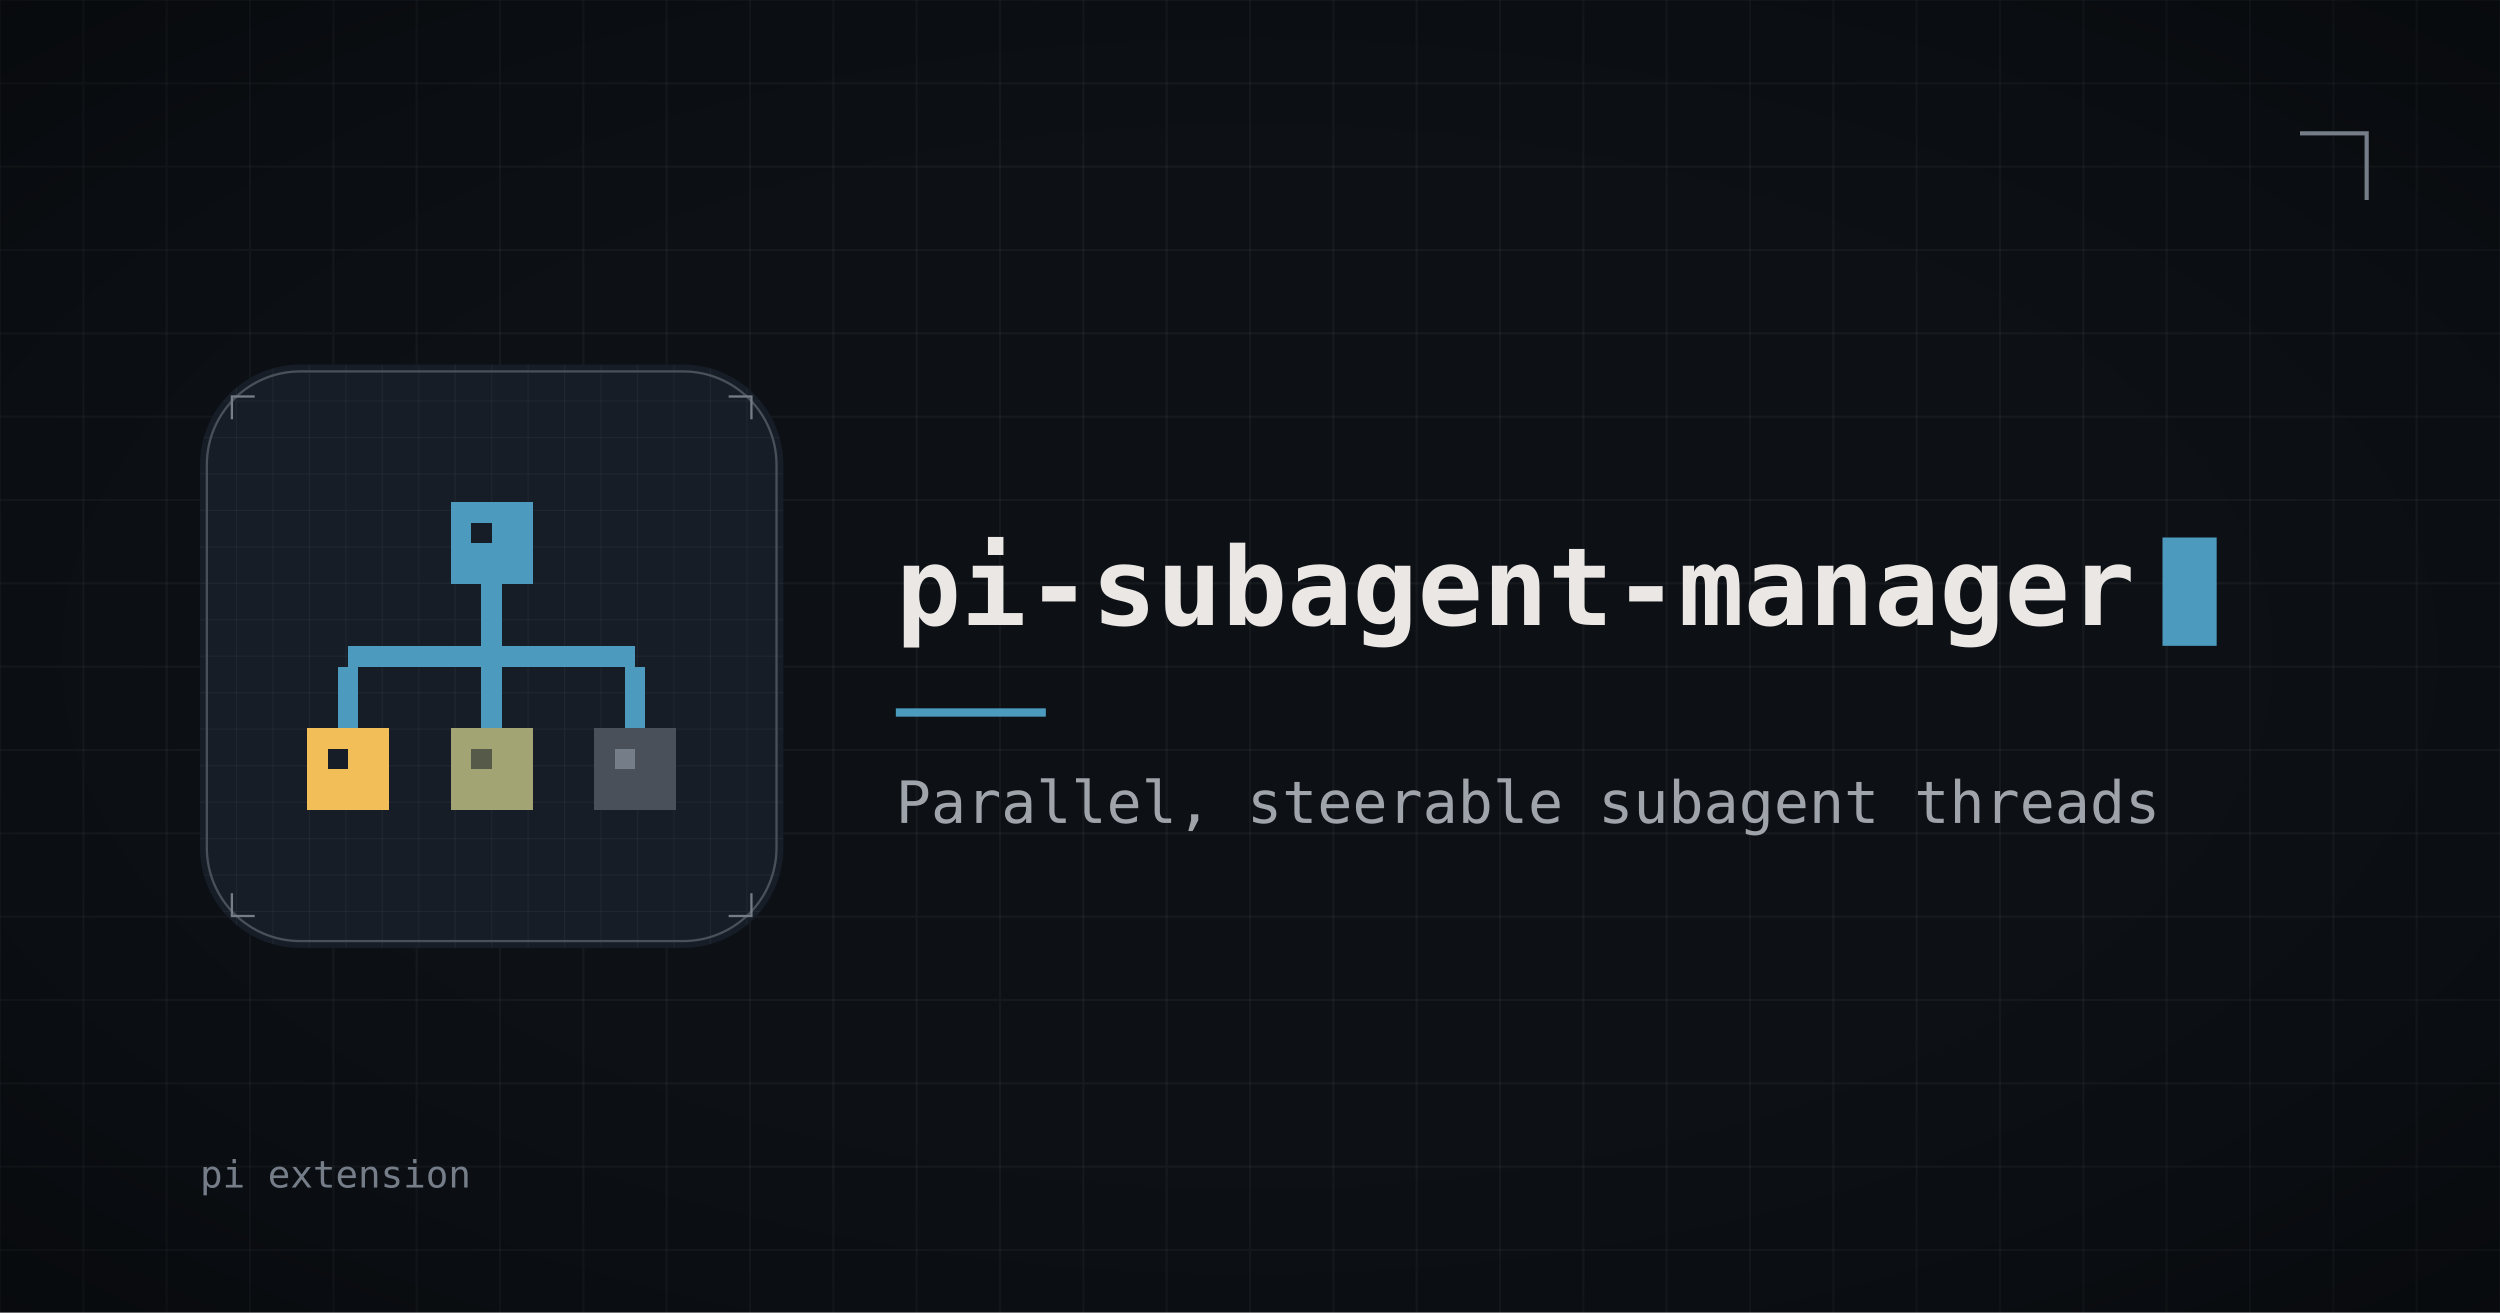
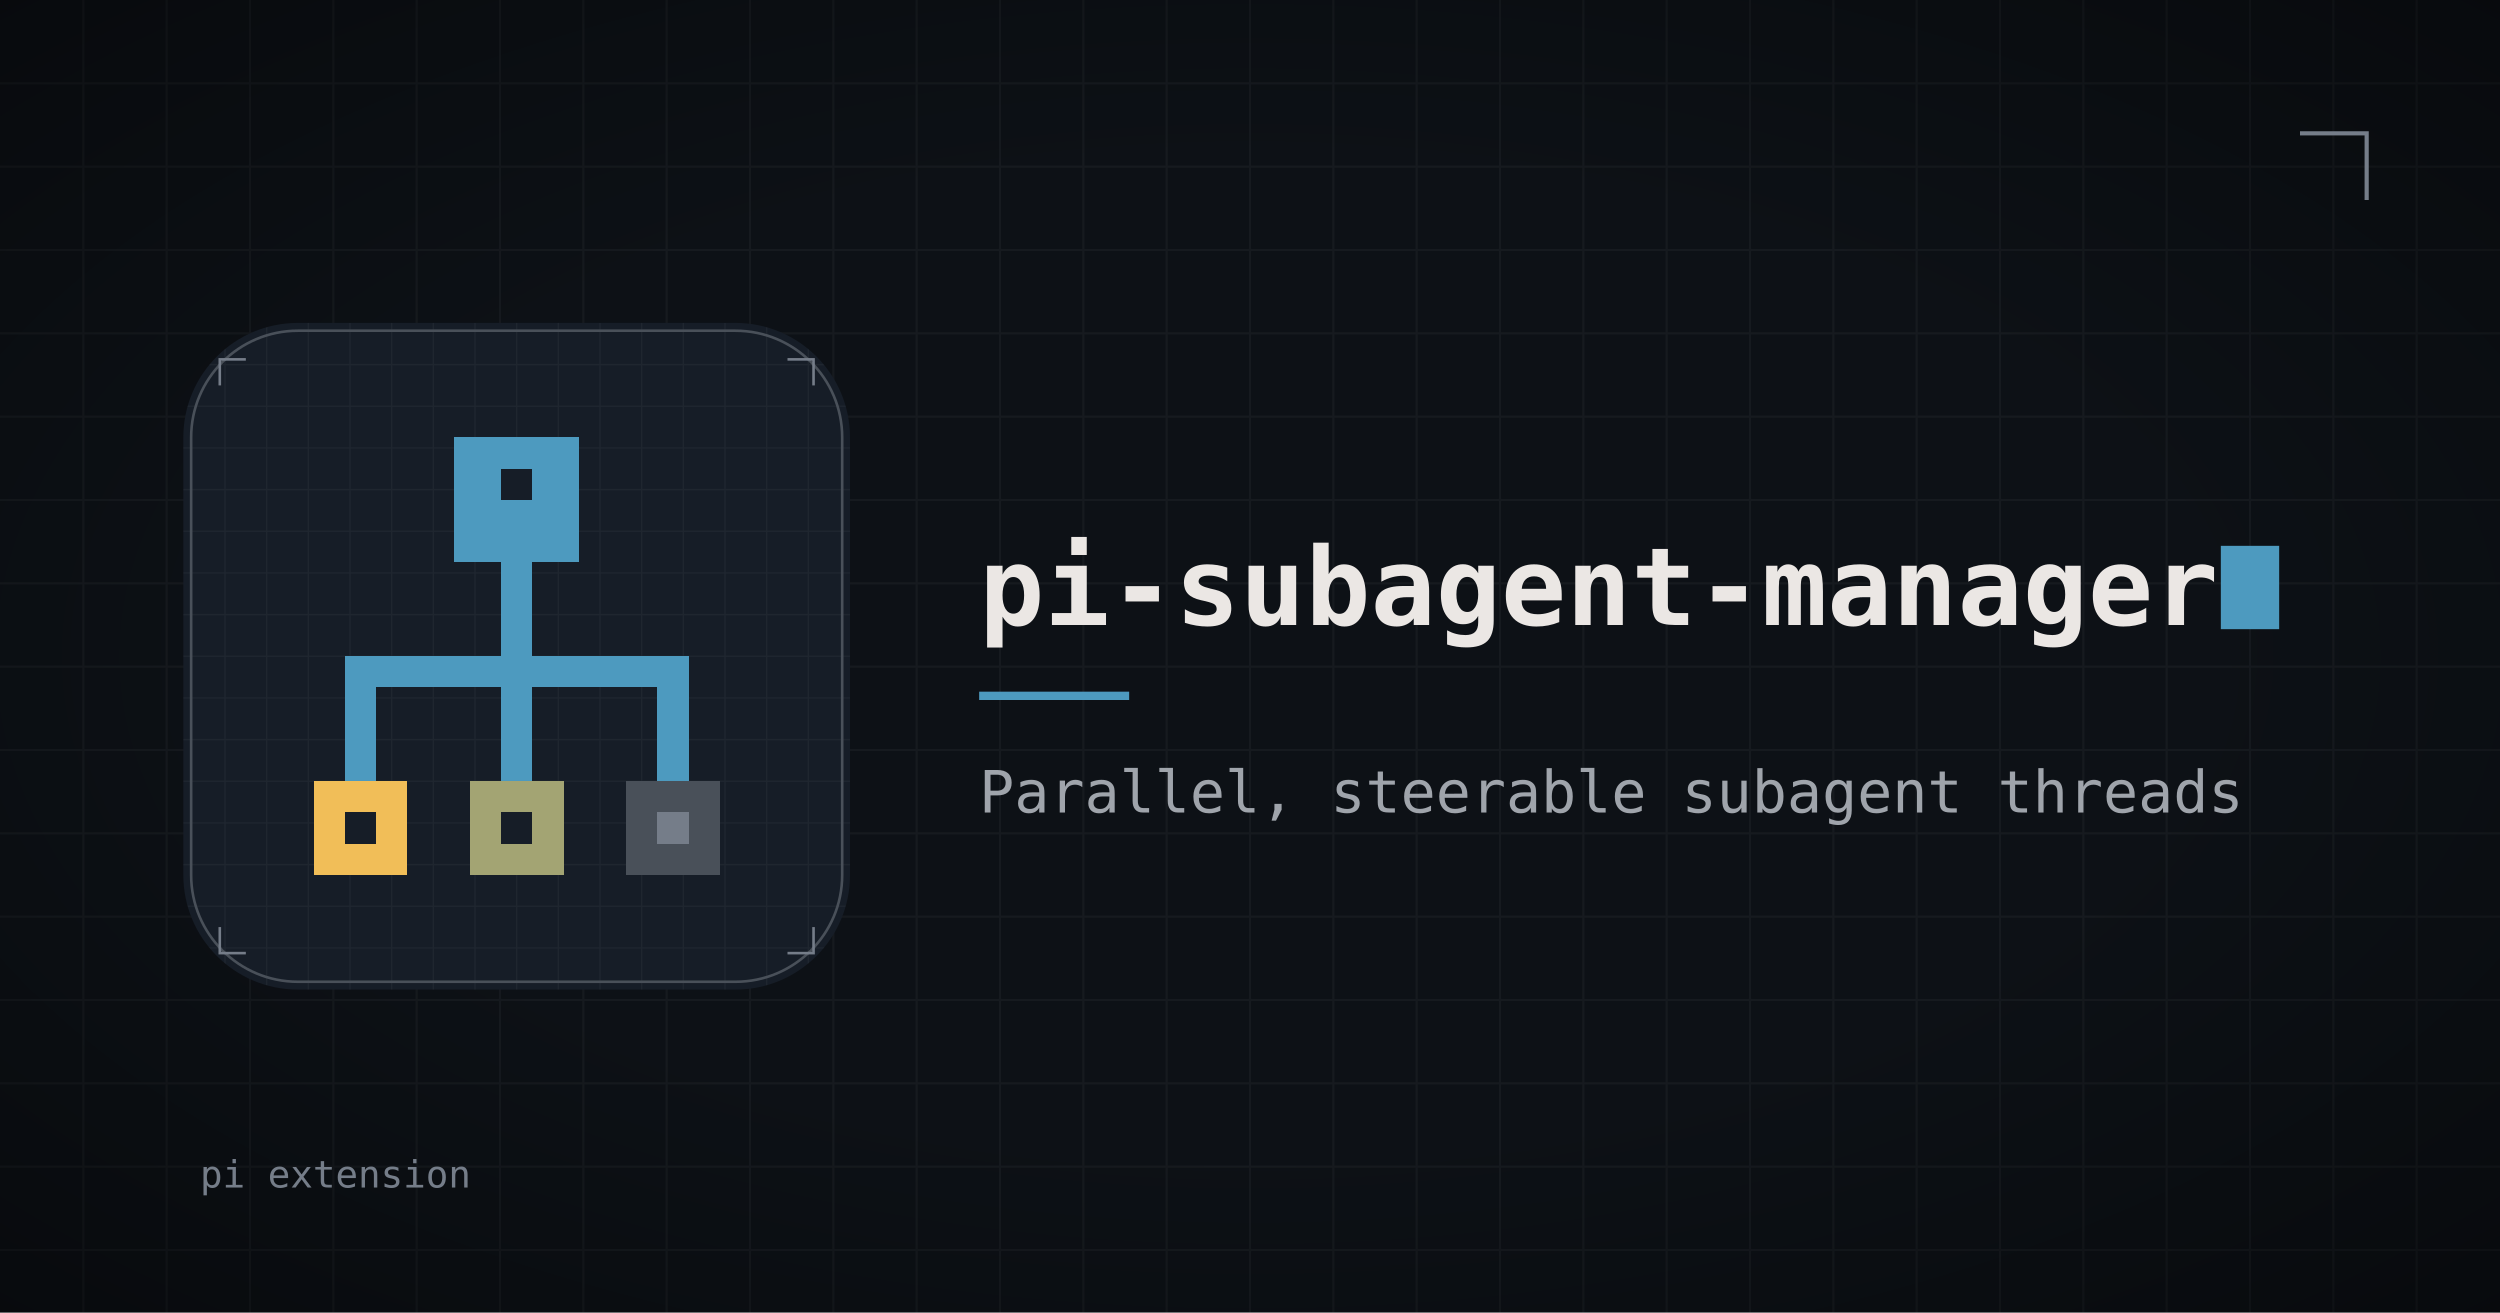
<svg xmlns="http://www.w3.org/2000/svg" viewBox="0 0 1200 630" width="1200" height="630">
  <defs>
    <radialGradient id="v" cx=".5" cy=".5" r=".75">
      <stop offset=".5" stop-color="#000" stop-opacity="0" />
      <stop offset="1" stop-color="#000" stop-opacity=".45" />
    </radialGradient>
  </defs>
  <rect width="1200" height="630" fill="#0d1116" />
-   <g stroke="#fff" stroke-opacity=".04">
-     <path d="M0 0V630M0 0H1200" />
-     <path d="M40 0V630M0 40H1200" />
-     <path d="M80 0V630M0 80H1200" />
-     <path d="M120 0V630M0 120H1200" />
-     <path d="M160 0V630M0 160H1200" />
-     <path d="M200 0V630M0 200H1200" />
-     <path d="M240 0V630M0 240H1200" />
-     <path d="M280 0V630M0 280H1200" />
-     <path d="M320 0V630M0 320H1200" />
-     <path d="M360 0V630M0 360H1200" />
-     <path d="M400 0V630M0 400H1200" />
-     <path d="M440 0V630M0 440H1200" />
-     <path d="M480 0V630M0 480H1200" />
-     <path d="M520 0V630M0 520H1200" />
-     <path d="M560 0V630M0 560H1200" />
-     <path d="M600 0V630M0 600H1200" />
-     <path d="M640 0V630M0 640H1200" />
-     <path d="M680 0V630M0 680H1200" />
-     <path d="M720 0V630M0 720H1200" />
-     <path d="M760 0V630M0 760H1200" />
-     <path d="M800 0V630M0 800H1200" />
-     <path d="M840 0V630M0 840H1200" />
-     <path d="M880 0V630M0 880H1200" />
-     <path d="M920 0V630M0 920H1200" />
-     <path d="M960 0V630M0 960H1200" />
-     <path d="M1000 0V630M0 1000H1200" />
-     <path d="M1040 0V630M0 1040H1200" />
-     <path d="M1080 0V630M0 1080H1200" />
-     <path d="M1120 0V630M0 1120H1200" />
-     <path d="M1160 0V630M0 1160H1200" />
-     <path d="M1200 0V630M0 1200H1200" />
-   </g>
+   <path d="M40 0V630M0 40H1200M80 0V630M0 80H1200M120 0V630M0 120H1200M160 0V630M0 160H1200M200 0V630M0 200H1200M240 0V630M0 240H1200M280 0V630M0 280H1200M320 0V630M0 320H1200M360 0V630M0 360H1200M400 0V630M0 400H1200M440 0V630M0 440H1200M480 0V630M0 480H1200M520 0V630M0 520H1200M560 0V630M0 560H1200M600 0V630M0 600H1200M640 0V630M0 640H1200M680 0V630M0 680H1200M720 0V630M0 720H1200M760 0V630M0 760H1200M800 0V630M0 800H1200M840 0V630M0 840H1200M880 0V630M0 880H1200M920 0V630M0 920H1200M960 0V630M0 960H1200M1000 0V630M0 1000H1200M1040 0V630M0 1040H1200M1080 0V630M0 1080H1200M1120 0V630M0 1120H1200M1160 0V630M0 1160H1200" stroke="#fff" stroke-opacity=".04" fill="none" />
  <rect width="1200" height="630" fill="url(#v)" />
-   <g transform="translate(96 175) scale(.546875)">
+   <g transform="translate(88 155) scale(.625)">
    <clipPath id="c2">
      <rect width="512" height="512" rx="88" />
    </clipPath>
    <rect width="512" height="512" rx="88" fill="#161d27" />
-     <g clip-path="url(#c2)" stroke="#fff" stroke-opacity=".04" stroke-width="1">
-       <path d="M32 0V512M0 32H512" />
-       <path d="M64 0V512M0 64H512" />
-       <path d="M96 0V512M0 96H512" />
-       <path d="M128 0V512M0 128H512" />
-       <path d="M160 0V512M0 160H512" />
-       <path d="M192 0V512M0 192H512" />
-       <path d="M224 0V512M0 224H512" />
-       <path d="M256 0V512M0 256H512" />
-       <path d="M288 0V512M0 288H512" />
-       <path d="M320 0V512M0 320H512" />
-       <path d="M352 0V512M0 352H512" />
-       <path d="M384 0V512M0 384H512" />
-       <path d="M416 0V512M0 416H512" />
-       <path d="M448 0V512M0 448H512" />
-       <path d="M480 0V512M0 480H512" />
-     </g>
+     <path clip-path="url(#c2)" d="M32 0V512M0 32H512M64 0V512M0 64H512M96 0V512M0 96H512M128 0V512M0 128H512M160 0V512M0 160H512M192 0V512M0 192H512M224 0V512M0 224H512M256 0V512M0 256H512M288 0V512M0 288H512M320 0V512M0 320H512M352 0V512M0 352H512M384 0V512M0 384H512M416 0V512M0 416H512M448 0V512M0 448H512M480 0V512M0 480H512" stroke="#fff" stroke-opacity=".04" stroke-width="1" fill="none" />
    <rect x="6" y="6" width="500" height="500" rx="82" fill="none" stroke="#495059" stroke-width="2" />
-     <g stroke="#757d89" stroke-width="2" fill="none">
-       <path d="M28 48V28H48M464 28H484V48M28 464V484H48M484 464V484H464" />
-     </g>
-     <g shape-rendering="crispEdges" transform="translate(-32 -32) scale(1.125)">
-       <rect x="248" y="200" width="16" height="48" fill="#4D9ABF" />
-       <rect x="144" y="248" width="224" height="16" fill="#4D9ABF" />
-       <rect x="136" y="264" width="16" height="48" fill="#4D9ABF" />
-       <rect x="248" y="264" width="16" height="48" fill="#4D9ABF" />
-       <rect x="360" y="264" width="16" height="48" fill="#4D9ABF" />
-       <rect x="224" y="136" width="64" height="64" fill="#4D9ABF" />
-       <rect x="240" y="152" width="16" height="16" fill="#161d27" />
-       <rect x="112" y="312" width="64" height="64" fill="#F1BE58" />
-       <rect x="224" y="312" width="64" height="64" fill="#a3a473" />
-       <rect x="336" y="312" width="64" height="64" fill="#495059" />
-       <rect x="128" y="328" width="16" height="16" fill="#161d27" />
-       <rect x="240" y="328" width="16" height="16" fill="#161d27" opacity=".55" />
-       <rect x="352" y="328" width="16" height="16" fill="#757d89" />
+     <path d="M28 48V28H48M464 28H484V48M28 464V484H48M484 464V484H464" stroke="#757d89" stroke-width="2" fill="none" />
+     <g shape-rendering="crispEdges">
+       <rect x="208" y="88" width="96" height="96" fill="#4D9ABF" />
+       <rect x="244" y="184" width="24" height="72" fill="#4D9ABF" />
+       <rect x="124" y="256" width="264" height="24" fill="#4D9ABF" />
+       <rect x="124" y="280" width="24" height="72" fill="#4D9ABF" />
+       <rect x="244" y="280" width="24" height="72" fill="#4D9ABF" />
+       <rect x="364" y="280" width="24" height="72" fill="#4D9ABF" />
+       <rect x="100" y="352" width="72" height="72" fill="#F1BE58" />
+       <rect x="220" y="352" width="72" height="72" fill="#a3a473" />
+       <rect x="340" y="352" width="72" height="72" fill="#495059" />
+       <rect x="244" y="112" width="24" height="24" fill="#161d27" />
+       <rect x="124" y="376" width="24" height="24" fill="#161d27" />
+       <rect x="244" y="376" width="24" height="24" fill="#161d27" />
+       <rect x="364" y="376" width="24" height="24" fill="#757d89" />
    </g>
  </g>
-   <text x="430" y="300" font-family="CaskaydiaCove Nerd Font Mono, DejaVu Sans Mono, monospace" font-weight="700" font-size="52" fill="#ebe7e4">pi-subagent-manager</text>
-   <rect x="1038" y="258" width="26" height="52" fill="#4D9ABF" />
-   <rect x="430" y="340" width="72" height="4" fill="#4D9ABF" />
-   <text x="430" y="395" font-family="CaskaydiaCove Nerd Font Mono, DejaVu Sans Mono, monospace" font-size="28" fill="#9fa4ab">Parallel, steerable subagent threads</text>
+   <text x="470" y="300" font-family="CaskaydiaCove Nerd Font Mono, DejaVu Sans Mono, monospace" font-weight="700" font-size="52" fill="#ebe7e4">pi-subagent-manager</text>
+   <rect x="1066" y="262" width="28" height="40" fill="#4D9ABF" />
+   <rect x="470" y="332" width="72" height="4" fill="#4D9ABF" />
+   <text x="470" y="390" font-family="CaskaydiaCove Nerd Font Mono, DejaVu Sans Mono, monospace" font-size="28" fill="#9fa4ab">Parallel, steerable subagent threads</text>
  <text x="96" y="570" font-family="CaskaydiaCove Nerd Font Mono, DejaVu Sans Mono, monospace" font-size="18" fill="#757d89">pi extension</text>
-   <path d="M1104 64H1136V96M1104 64" stroke="#757d89" stroke-width="2" fill="none" />
+   <path d="M1104 64H1136V96" stroke="#757d89" stroke-width="2" fill="none" />
</svg>
